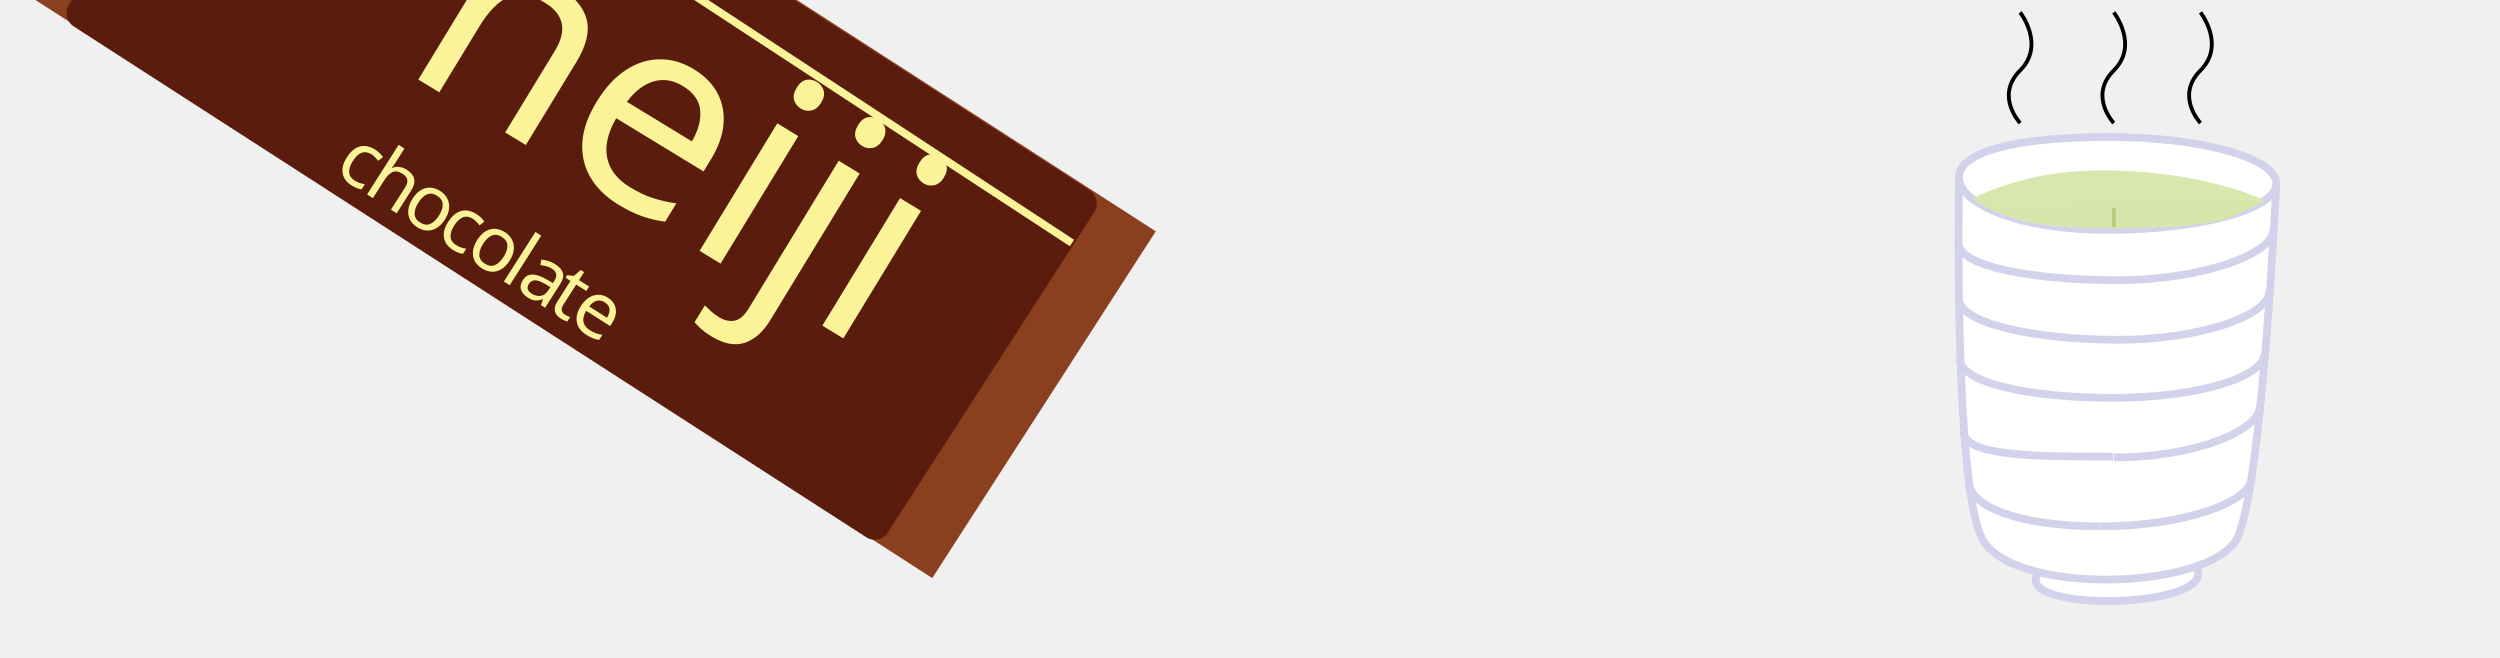
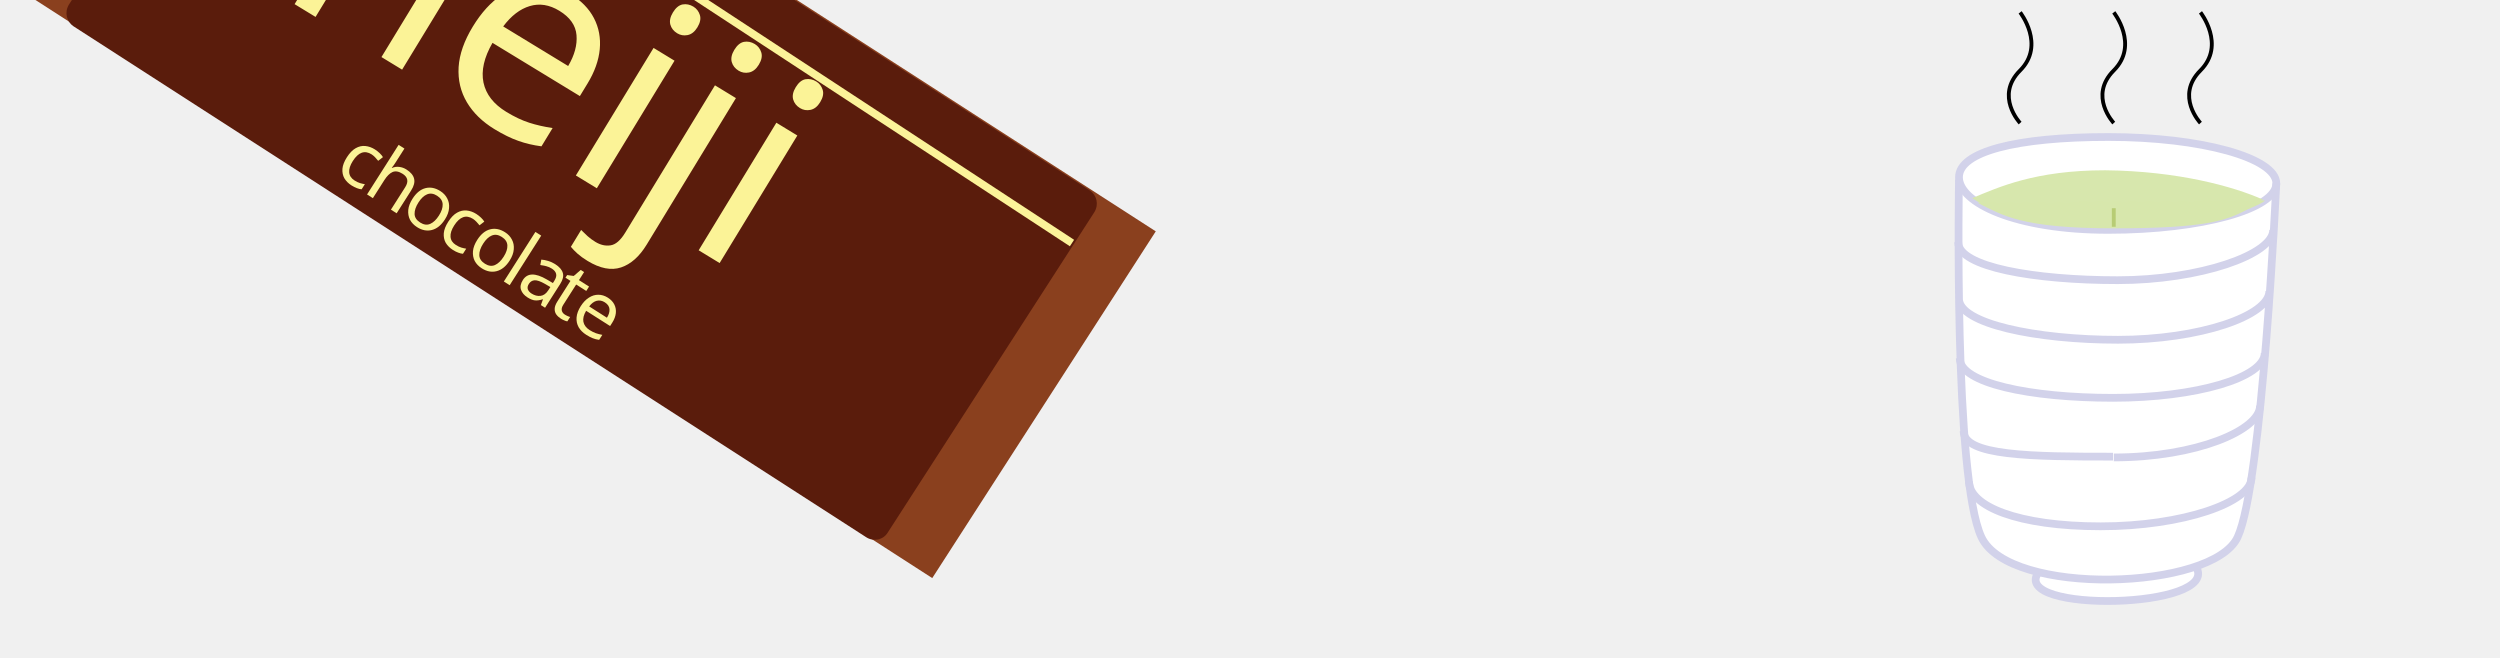
- <svg xmlns="http://www.w3.org/2000/svg" version="1.2" baseProfile="tiny" x="0px" y="0px" viewBox="0 0 323 85" xml:space="preserve">
-   <g id="Choco">
-     <rect x="3" y="-13.2" transform="matrix(0.8405 0.5418 -0.5418 0.8405 19.2081 -38.2813)" fill="#8A401E" width="143.3" height="53.3" />
-     <path fill="#5A1C0C" d="M111.9,69.4L9.5,3.4C8.6,2.8,8.3,1.6,8.9,0.6l26.7-41.4c0.6-0.9,1.8-1.2,2.8-0.6l102.4,66   c0.9,0.6,1.2,1.8,0.6,2.8l-26.7,41.4C114.1,69.8,112.8,70,111.9,69.4z" />
-     <rect x="-6.1" y="-4.7" transform="matrix(0.854 0.5202 -0.5202 0.854 16.6992 -36.8889)" fill="none" width="160.4" height="32" />
-     <text transform="matrix(0.854 0.5202 -0.5202 0.854 35.4448 -1.0564)" fill="#FBF397" font-family="'MyriadPro-Regular'" font-size="36">  neiji</text>
-     <rect x="-24.8" y="24.7" transform="matrix(0.8437 0.5369 -0.5369 0.8437 30.535 -23.3539)" fill="none" width="160.4" height="32" />
-     <text transform="matrix(0.8437 0.5369 -0.5369 0.8437 42.9331 22.2668)" fill="#FBF397" font-family="'MyriadPro-Regular'" font-size="10">c</text>
-     <text transform="matrix(0.8437 0.5369 -0.5369 0.8437 46.7131 24.6722)" fill="#FBF397" font-family="'MyriadPro-Regular'" font-size="10">h</text>
-     <text transform="matrix(0.8437 0.5369 -0.5369 0.8437 51.3953 27.6518)" fill="#FBF397" font-family="'MyriadPro-Regular'" font-size="10">o</text>
-     <text transform="matrix(0.8437 0.5369 -0.5369 0.8437 56.0272 30.5993)" fill="#FBF397" font-family="'MyriadPro-Regular'" font-size="10">c</text>
-     <text transform="matrix(0.8437 0.5369 -0.5369 0.8437 59.7561 32.9722)" fill="#FBF397" font-family="'MyriadPro-Regular'" font-size="10">o</text>
-     <text transform="matrix(0.8437 0.5369 -0.5369 0.8437 64.388 35.9198)" fill="#FBF397" font-family="'MyriadPro-Regular'" font-size="10">l</text>
-     <text transform="matrix(0.8437 0.5369 -0.5369 0.8437 66.3794 37.187)" fill="#FBF397" font-family="'MyriadPro-Regular'" font-size="10">a</text>
-     <text transform="matrix(0.8437 0.5369 -0.5369 0.8437 70.4123 39.7533)" fill="#FBF397" font-family="'MyriadPro-Regular'" font-size="10">t</text>
-     <text transform="matrix(0.8437 0.5369 -0.5369 0.8437 73.1534 41.4977)" fill="#FBF397" font-family="'MyriadPro-Regular'" font-size="10">e</text>
-     <line fill="none" stroke="#FBF399" stroke-miterlimit="10" x1="34.6" y1="-36.7" x2="138.5" y2="31.4" />
-   </g>
-   <g id="Cup_Color">
-     <g>
-       <path fill="#FFFFFF" d="M281.4,34.1L281.4,34.1z" />
-       <path fill="#FFFFFF" d="M271.9,24.8L271.9,24.8z" />
-       <path fill="#FFFFFF" stroke="#D2D2EA" stroke-miterlimit="10" d="M272.9,51.3" />
-       <path fill="#FFFFFF" stroke="#D2D2EA" stroke-miterlimit="10" d="M253.1,46.2" />
-       <path fill="#FFFFFF" stroke="#D2D2EA" stroke-miterlimit="10" d="M272.9,51.3" />
-       <path fill="#FFFFFF" stroke="#D2D2EA" stroke-miterlimit="10" d="M292.5,45.5" />
-       <path fill="#FFFFFF" stroke="#D2D2EA" stroke-miterlimit="10" d="M272.9,59" />
-       <path fill="#FFFFFF" stroke="#D2D2EA" stroke-miterlimit="10" d="M253.6,55.7" />
-       <path fill="#FFFFFF" stroke="#D2D2EA" stroke-miterlimit="10" d="M272.9,59" />
-       <path fill="#FFFFFF" stroke="#D2D2EA" stroke-miterlimit="10" d="M291.8,52.3" />
-       <path fill="#FFFFFF" stroke="#D2D2EA" stroke-miterlimit="10" d="M271.2,67.9" />
-       <path fill="#FFFFFF" stroke="#D2D2EA" stroke-miterlimit="10" d="M254.2,62.1" />
-       <path fill="#FFFFFF" stroke="#D2D2EA" stroke-miterlimit="10" d="M271.2,67.9" />
-       <path fill="#FFFFFF" stroke="#D2D2EA" stroke-miterlimit="10" d="M290.7,61.6" />
-       <path fill="#FFFFFF" d="M263.2,73.8c-4,5.4,23.8,4.8,20.3-0.7" />
-       <path fill="#FFFFFF" d="M272.2,17.6c12,0,21.7,2.7,21.7,6c0,3.3-9.7,6-21.7,6c-12,0-19.3-3.5-19.3-6.8    C252.9,19.5,260.3,17.6,272.2,17.6z" />
-       <path fill="#FFFFFF" d="M293.9,23.6c0,0-1.8,38.8-5,45.7s-29.5,7.7-33.1,0c-3.5-7.4-2.9-47.5-2.9-46.2" />
-       <path fill="#FFFFFF" stroke="#D2D2EA" stroke-miterlimit="10" d="M273.4,43.9" />
-       <path fill="#FFFFFF" stroke="#D2D2EA" stroke-miterlimit="10" d="M252.9,38.5" />
-       <path fill="#FFFFFF" stroke="#D2D2EA" stroke-miterlimit="10" d="M273.4,43.9" />
-       <path fill="#FFFFFF" stroke="#D2D2EA" stroke-miterlimit="10" d="M293.1,37.6" />
-       <path fill="#FFFFFF" stroke="#D2D2EA" stroke-miterlimit="10" d="M273.4,36.1" />
-       <path fill="#FFFFFF" stroke="#D2D2EA" stroke-miterlimit="10" d="M252.8,31.2" />
-       <path fill="#FFFFFF" stroke="#D2D2EA" stroke-miterlimit="10" d="M273.4,36.1" />
-       <path fill="#FFFFFF" stroke="#D2D2EA" stroke-miterlimit="10" d="M293.6,29.6" />
-       <path fill="#FFFFFF" stroke="#D2D2EA" stroke-miterlimit="10" d="M293.9,23.6" />
-       <path fill="#FFFFFF" d="M252.2,20.5L252.2,20.5z" />
-       <path fill="#FFFFFF" d="M254.1,19L254.1,19z" />
-       <path fill="#FFFFFF" stroke="#B7CC75" stroke-width="0.5" stroke-miterlimit="10" d="M272.9,29.3" />
-       <path fill="#FFFFFF" stroke="#B7CC75" stroke-width="0.5" stroke-miterlimit="10" d="M272.9,26.8" />
-       <path fill="#FFFFFF" d="M252.9,23.1l41,0.6L252.9,23.1z" />
+ <svg xmlns="http://www.w3.org/2000/svg" version="1.2" baseProfile="tiny" viewBox="0 0 323 85">
+   <path fill="#8A401E" d="M28.881-47.75l120.444 77.64-28.878 44.798L.003-2.952z" />
+   <path fill="#5A1C0C" d="M111.9 69.4L9.5 3.4c-.9-.6-1.2-1.8-.6-2.8l26.7-41.4c.6-.9 1.8-1.2 2.8-.6l102.4 66c.9.6 1.2 1.8.6 2.8l-26.7 41.4c-.6 1-1.9 1.2-2.8.6z" />
+   <path fill="none" d="M13.935-44.076l136.981 83.44-16.646 27.328-136.982-83.44z" />
+   <text transform="rotate(31.347 19.606 62.636)" fill="#FBF397" font-family="'MyriadPro-Regular'" font-size="36">neiji</text>
+   <path fill="none" d="M-3.65-15.83l135.33 86.12-17.182 26.998-135.329-86.12z" />
+   <text transform="rotate(32.471 -16.765 84.847)" fill="#FBF397" font-family="'MyriadPro-Regular'" font-size="10">c</text>
+   <text transform="rotate(32.471 -19.005 92.54)" fill="#FBF397" font-family="'MyriadPro-Regular'" font-size="10">h</text>
+   <text transform="rotate(32.471 -21.78 102.068)" fill="#FBF397" font-family="'MyriadPro-Regular'" font-size="10">o</text>
+   <text transform="rotate(32.471 -24.525 111.495)" fill="#FBF397" font-family="'MyriadPro-Regular'" font-size="10">c</text>
+   <text transform="rotate(32.471 -26.735 119.084)" fill="#FBF397" font-family="'MyriadPro-Regular'" font-size="10">o</text>
+   <text transform="rotate(32.471 -29.48 128.51)" fill="#FBF397" font-family="'MyriadPro-Regular'" font-size="10">l</text>
+   <text transform="rotate(32.471 -30.66 132.563)" fill="#FBF397" font-family="'MyriadPro-Regular'" font-size="10">a</text>
+   <text transform="rotate(32.471 -33.05 140.77)" fill="#FBF397" font-family="'MyriadPro-Regular'" font-size="10">t</text>
+   <text transform="rotate(32.471 -34.674 146.349)" fill="#FBF397" font-family="'MyriadPro-Regular'" font-size="10">e</text>
+   <path fill="none" stroke="#FBF399" stroke-miterlimit="10" d="M34.6-36.7l103.9 68.1" />
+   <g>
+     <g fill="#FFF">
+       <path d="M281.4 34.1zM271.9 24.8zM263.2 73.8c-4 5.4 23.8 4.8 20.3-.7M272.2 17.6c12 0 21.7 2.7 21.7 6s-9.7 6-21.7 6-19.3-3.5-19.3-6.8 7.4-5.2 19.3-5.2z" />
+       <path d="M293.9 23.6s-1.8 38.8-5 45.7-29.5 7.7-33.1 0c-3.5-7.4-2.9-47.5-2.9-46.2M252.2 20.5zM254.1 19z" />
+       <path d="M252.9 23.1l41 .6-41-.6z" />
    </g>
  </g>
-   <g id="Cup">
-     <g>
-       <path fill="none" stroke="#D2D2EA" stroke-miterlimit="10" d="M253.2,46.3c0,3.2,9.1,5.1,19.8,5.1" />
-       <path fill="none" stroke="#D2D2EA" stroke-miterlimit="10" d="M292.6,45.6c0,3.2-8.9,5.8-19.6,5.8" />
+   <g>
+     <g fill="none" stroke="#D2D2EA" stroke-miterlimit="10">
+       <path d="M253.2 46.3c0 3.2 9.1 5.1 19.8 5.1M292.6 45.6c0 3.2-8.9 5.8-19.6 5.8" />
    </g>
-     <g>
-       <path fill="none" stroke="#D2D2EA" stroke-miterlimit="10" d="M253.7,55.7c0,3.2,8.7,3.3,19.3,3.3" />
-       <path fill="none" stroke="#D2D2EA" stroke-miterlimit="10" d="M292,52.4c0,3.2-8.3,6.7-18.9,6.7" />
+     <g fill="none" stroke="#D2D2EA" stroke-miterlimit="10">
+       <path d="M253.7 55.7c0 3.2 8.7 3.3 19.3 3.3M292 52.4c0 3.2-8.3 6.7-18.9 6.7" />
    </g>
-     <g>
-       <path fill="none" stroke="#D2D2EA" stroke-miterlimit="10" d="M254.4,62.2c0,3.2,6.3,5.8,17,5.8" />
-       <path fill="none" stroke="#D2D2EA" stroke-miterlimit="10" d="M290.9,61.7c0,3.2-8.9,6.3-19.5,6.3" />
+     <g fill="none" stroke="#D2D2EA" stroke-miterlimit="10">
+       <path d="M254.4 62.2c0 3.2 6.3 5.8 17 5.8M290.9 61.7c0 3.2-8.9 6.3-19.5 6.3" />
    </g>
-     <g>
-       <path fill="none" stroke="#D2D2EA" stroke-miterlimit="10" d="M263.4,73.9c-4,5.4,23.8,4.8,20.3-0.7" />
-       <path fill="none" stroke="#D2D2EA" stroke-miterlimit="10" d="M275.5,79.9" />
+     <path fill="none" stroke="#D2D2EA" stroke-miterlimit="10" d="M263.4 73.9c-4 5.4 23.8 4.8 20.3-.7" />
+     <g fill="none" stroke="#000" stroke-width=".5" stroke-miterlimit="10">
+       <path d="M261 1.6s3.3 4.2 0 7.5 0 6.8 0 6.8M273.1 1.6s3.3 4.2 0 7.5 0 6.8 0 6.8M284.3 1.6s3.3 4.2 0 7.5 0 6.8 0 6.8" />
    </g>
-     <g>
-       <path fill="none" stroke="#000000" stroke-width="0.5" stroke-miterlimit="10" d="M261,1.6c0,0,3.3,4.2,0,7.5s0,6.8,0,6.8" />
-       <path fill="none" stroke="#000000" stroke-width="0.5" stroke-miterlimit="10" d="M273.1,1.6c0,0,3.3,4.2,0,7.5s0,6.8,0,6.8" />
-       <path fill="none" stroke="#000000" stroke-width="0.5" stroke-miterlimit="10" d="M284.3,1.6c0,0,3.3,4.2,0,7.5s0,6.8,0,6.8" />
+     <g fill="none" stroke="#D2D2EA" stroke-miterlimit="10">
+       <path d="M294.1 23.7c0 3.3-9.7 6-21.7 6s-19.3-3.5-19.3-6.8 7.4-5.2 19.3-5.2c12 0 21.7 2.7 21.7 6z" />
+       <path d="M294.1 23.7s-1.8 38.8-5 45.7-29.5 7.7-33.1 0c-3.6-7.7-2.9-46.2-2.9-46.2M253.1 38.6c0 3.2 9.9 5.3 20.6 5.3M293.2 37.6c0 3.2-9 6.3-19.6 6.3" />
+       <g>
+         <path d="M253 31.3c0 3.2 9.9 4.9 20.6 4.9M293.7 29.7c0 3.2-9.5 6.5-20.1 6.5" />
+       </g>
    </g>
-     <g>
-       <path fill="none" stroke="#D2D2EA" stroke-miterlimit="10" d="M294.1,23.7c0,3.3-9.7,6-21.7,6c-12,0-19.3-3.5-19.3-6.8    c0-3.3,7.4-5.2,19.3-5.2C284.4,17.7,294.1,20.4,294.1,23.7z" />
-       <path fill="none" stroke="#D2D2EA" stroke-miterlimit="10" d="M294.1,23.7c0,0-1.8,38.8-5,45.7s-29.5,7.7-33.1,0    c-3.6-7.7-2.9-46.2-2.9-46.2" />
-       <g>
-         <path fill="none" stroke="#D2D2EA" stroke-miterlimit="10" d="M253.1,38.6c0,3.2,9.9,5.3,20.6,5.3" />
-         <path fill="none" stroke="#D2D2EA" stroke-miterlimit="10" d="M293.2,37.6c0,3.2-9,6.3-19.6,6.3" />
-       </g>
-       <g>
-         <path fill="none" stroke="#D2D2EA" stroke-miterlimit="10" d="M253,31.3c0,3.2,9.9,4.9,20.6,4.9" />
-         <path fill="none" stroke="#D2D2EA" stroke-miterlimit="10" d="M293.7,29.7c0,3.2-9.5,6.5-20.1,6.5" />
-       </g>
-       <path fill="none" stroke="#D2D2EA" stroke-miterlimit="10" d="M294.1,23.7" />
-     </g>
-     <path fill="none" d="M252.4,20.6" />
-     <path fill="none" d="M254.3,19.1" />
-     <g>
-       <g>
-         <path fill="#D7E7AD" d="M292.4,25.8l-3.1,1.6l-32.9-0.8l-1.6-1c3.4-1.4,8.1-3.6,17.2-3.6C281.4,22.1,288.6,24.1,292.4,25.8z" />
-         <path fill="#D7E7AC" d="M290.3,27.1c-2.7,1.4-5.3,2.4-17.2,2.4c-12,0-14.4-1.7-17.6-3.3l37.1-0.3C292.7,26.1,290.5,27,290.3,27.1     z" />
-       </g>
-       <line fill="none" stroke="#B7CC75" stroke-width="0.5" stroke-miterlimit="10" x1="273.1" y1="26.9" x2="273.1" y2="29.3" />
-     </g>
+     <path fill="#D7E7AD" d="M292.4 25.8l-3.1 1.6-32.9-.8-1.6-1c3.4-1.4 8.1-3.6 17.2-3.6 9.4.1 16.6 2.1 20.4 3.8z" />
+     <path fill="#D7E7AC" d="M290.3 27.1c-2.7 1.4-5.3 2.4-17.2 2.4-12 0-14.4-1.7-17.6-3.3l37.1-.3c.1.2-2.1 1.1-2.3 1.2z" />
+     <path fill="none" stroke="#B7CC75" stroke-width=".5" stroke-miterlimit="10" d="M273.1 26.9v2.4" />
  </g>
</svg>
